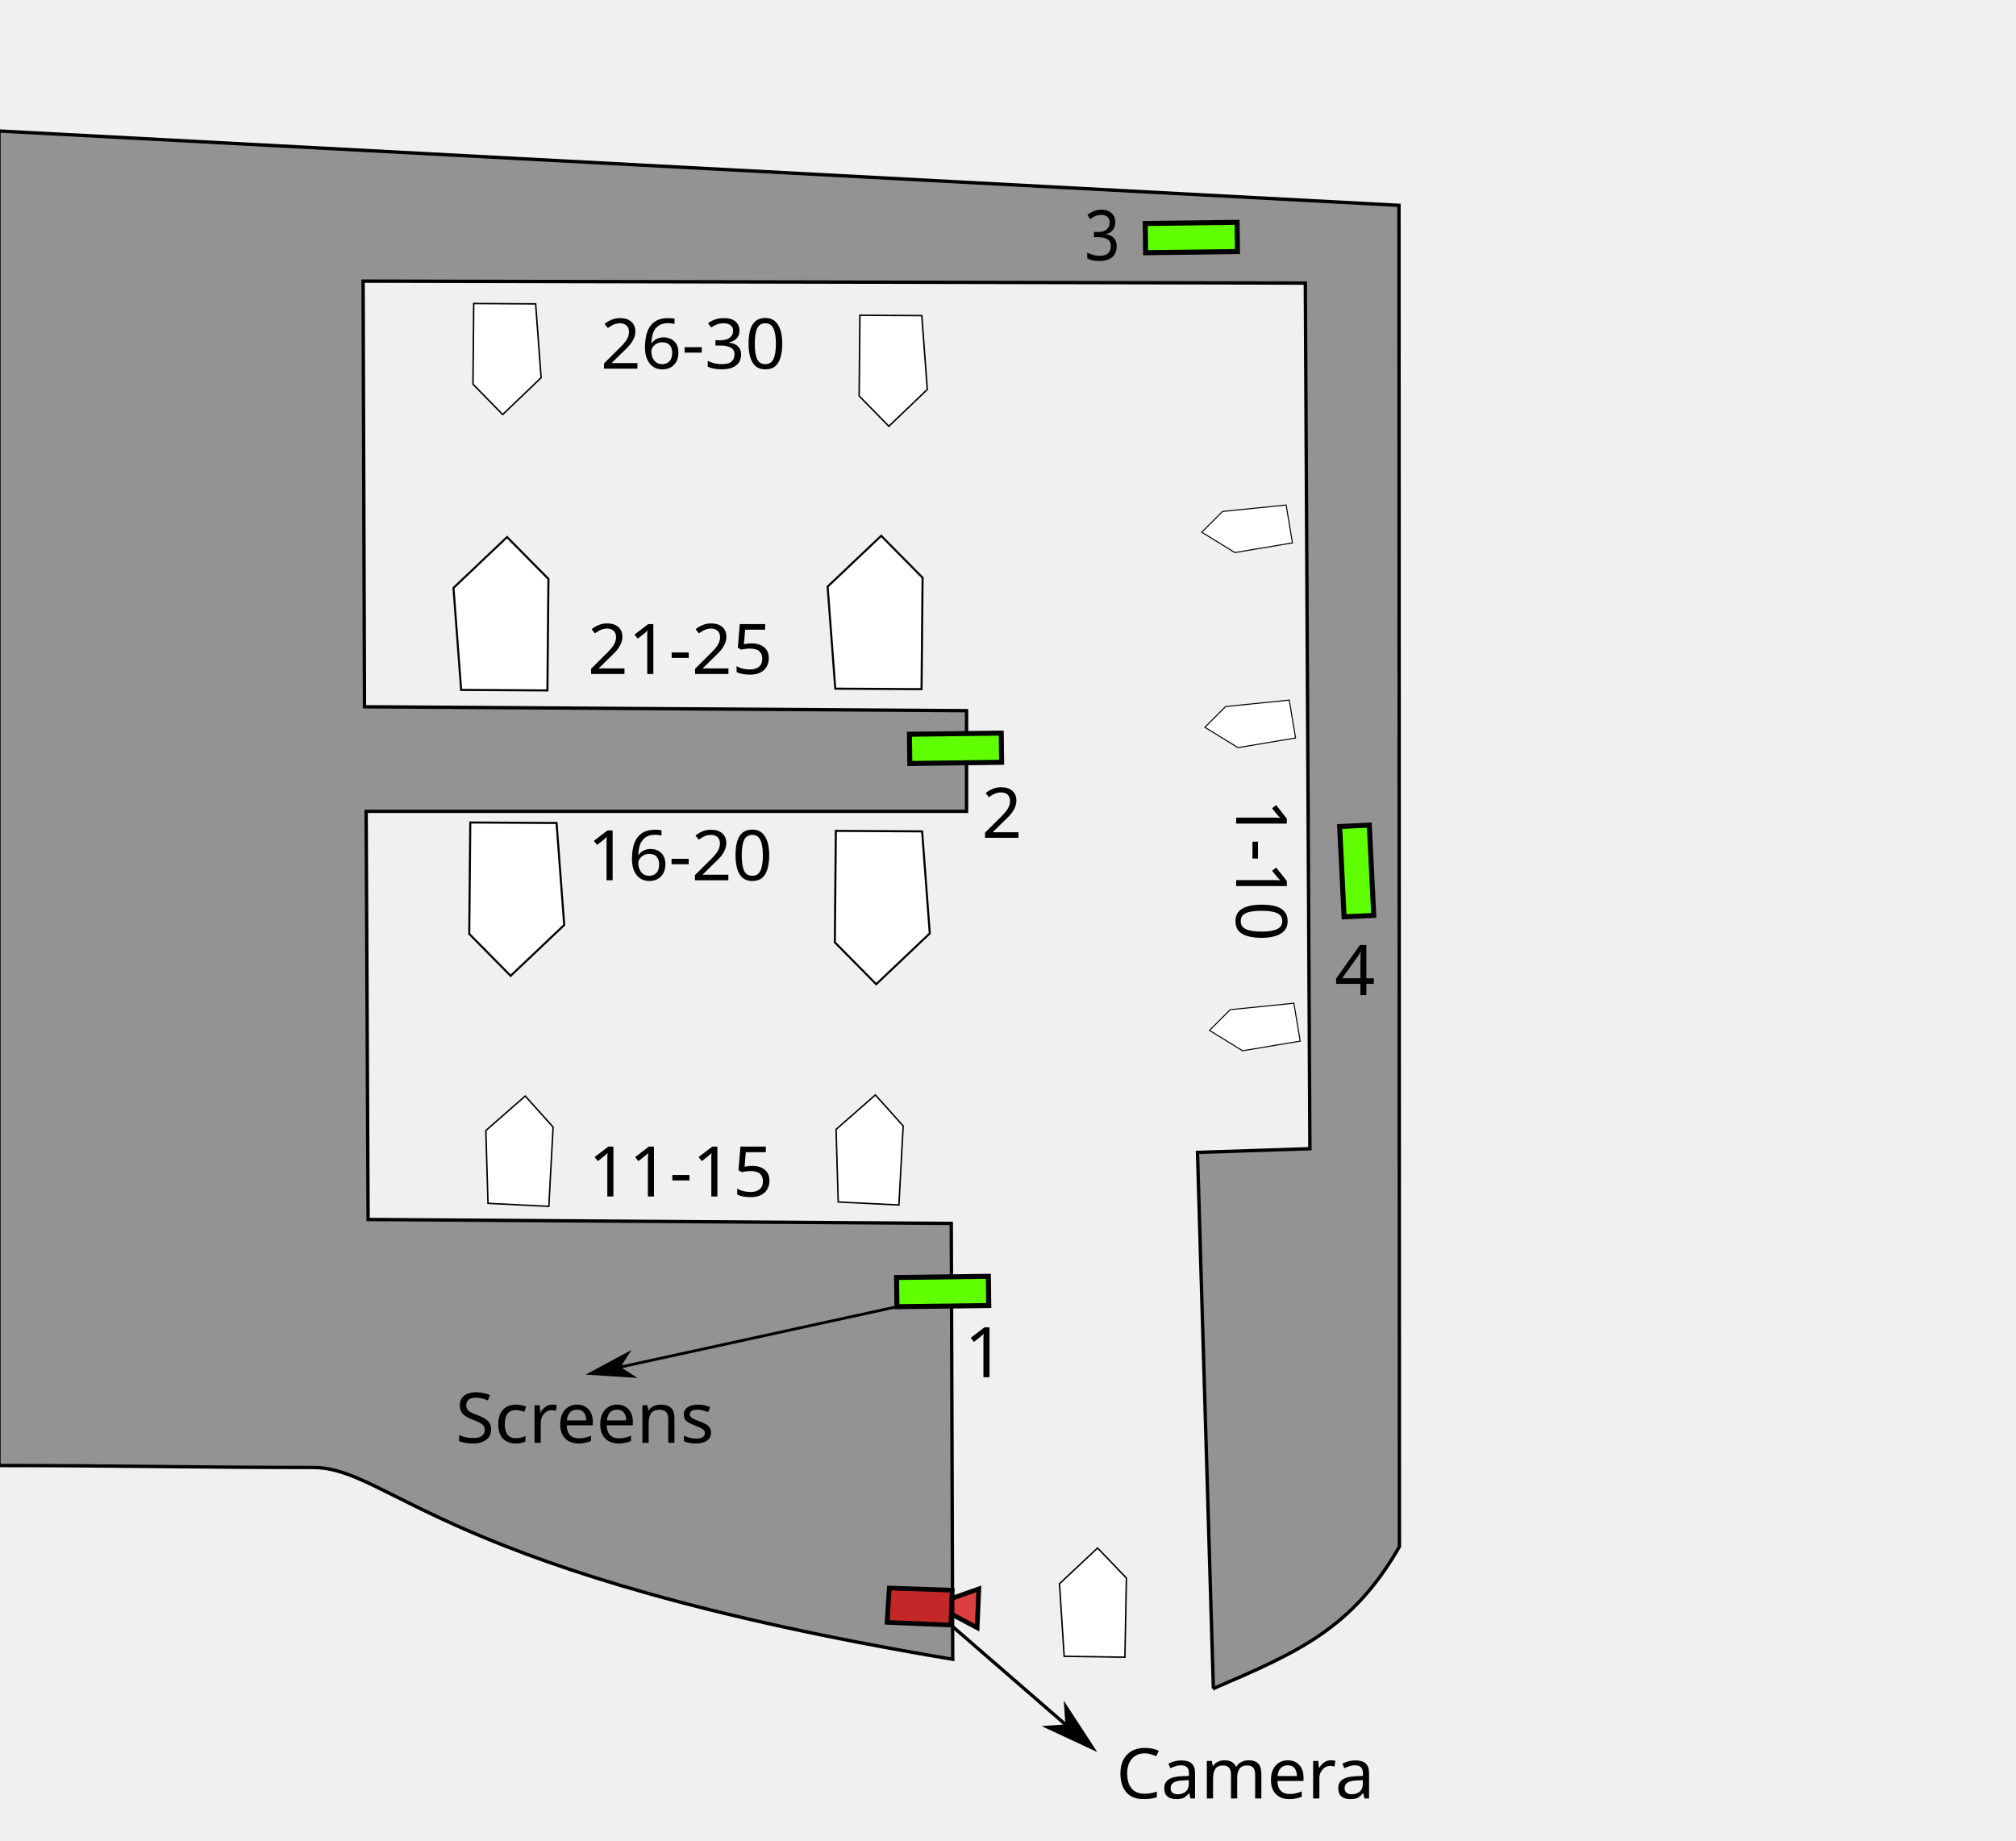
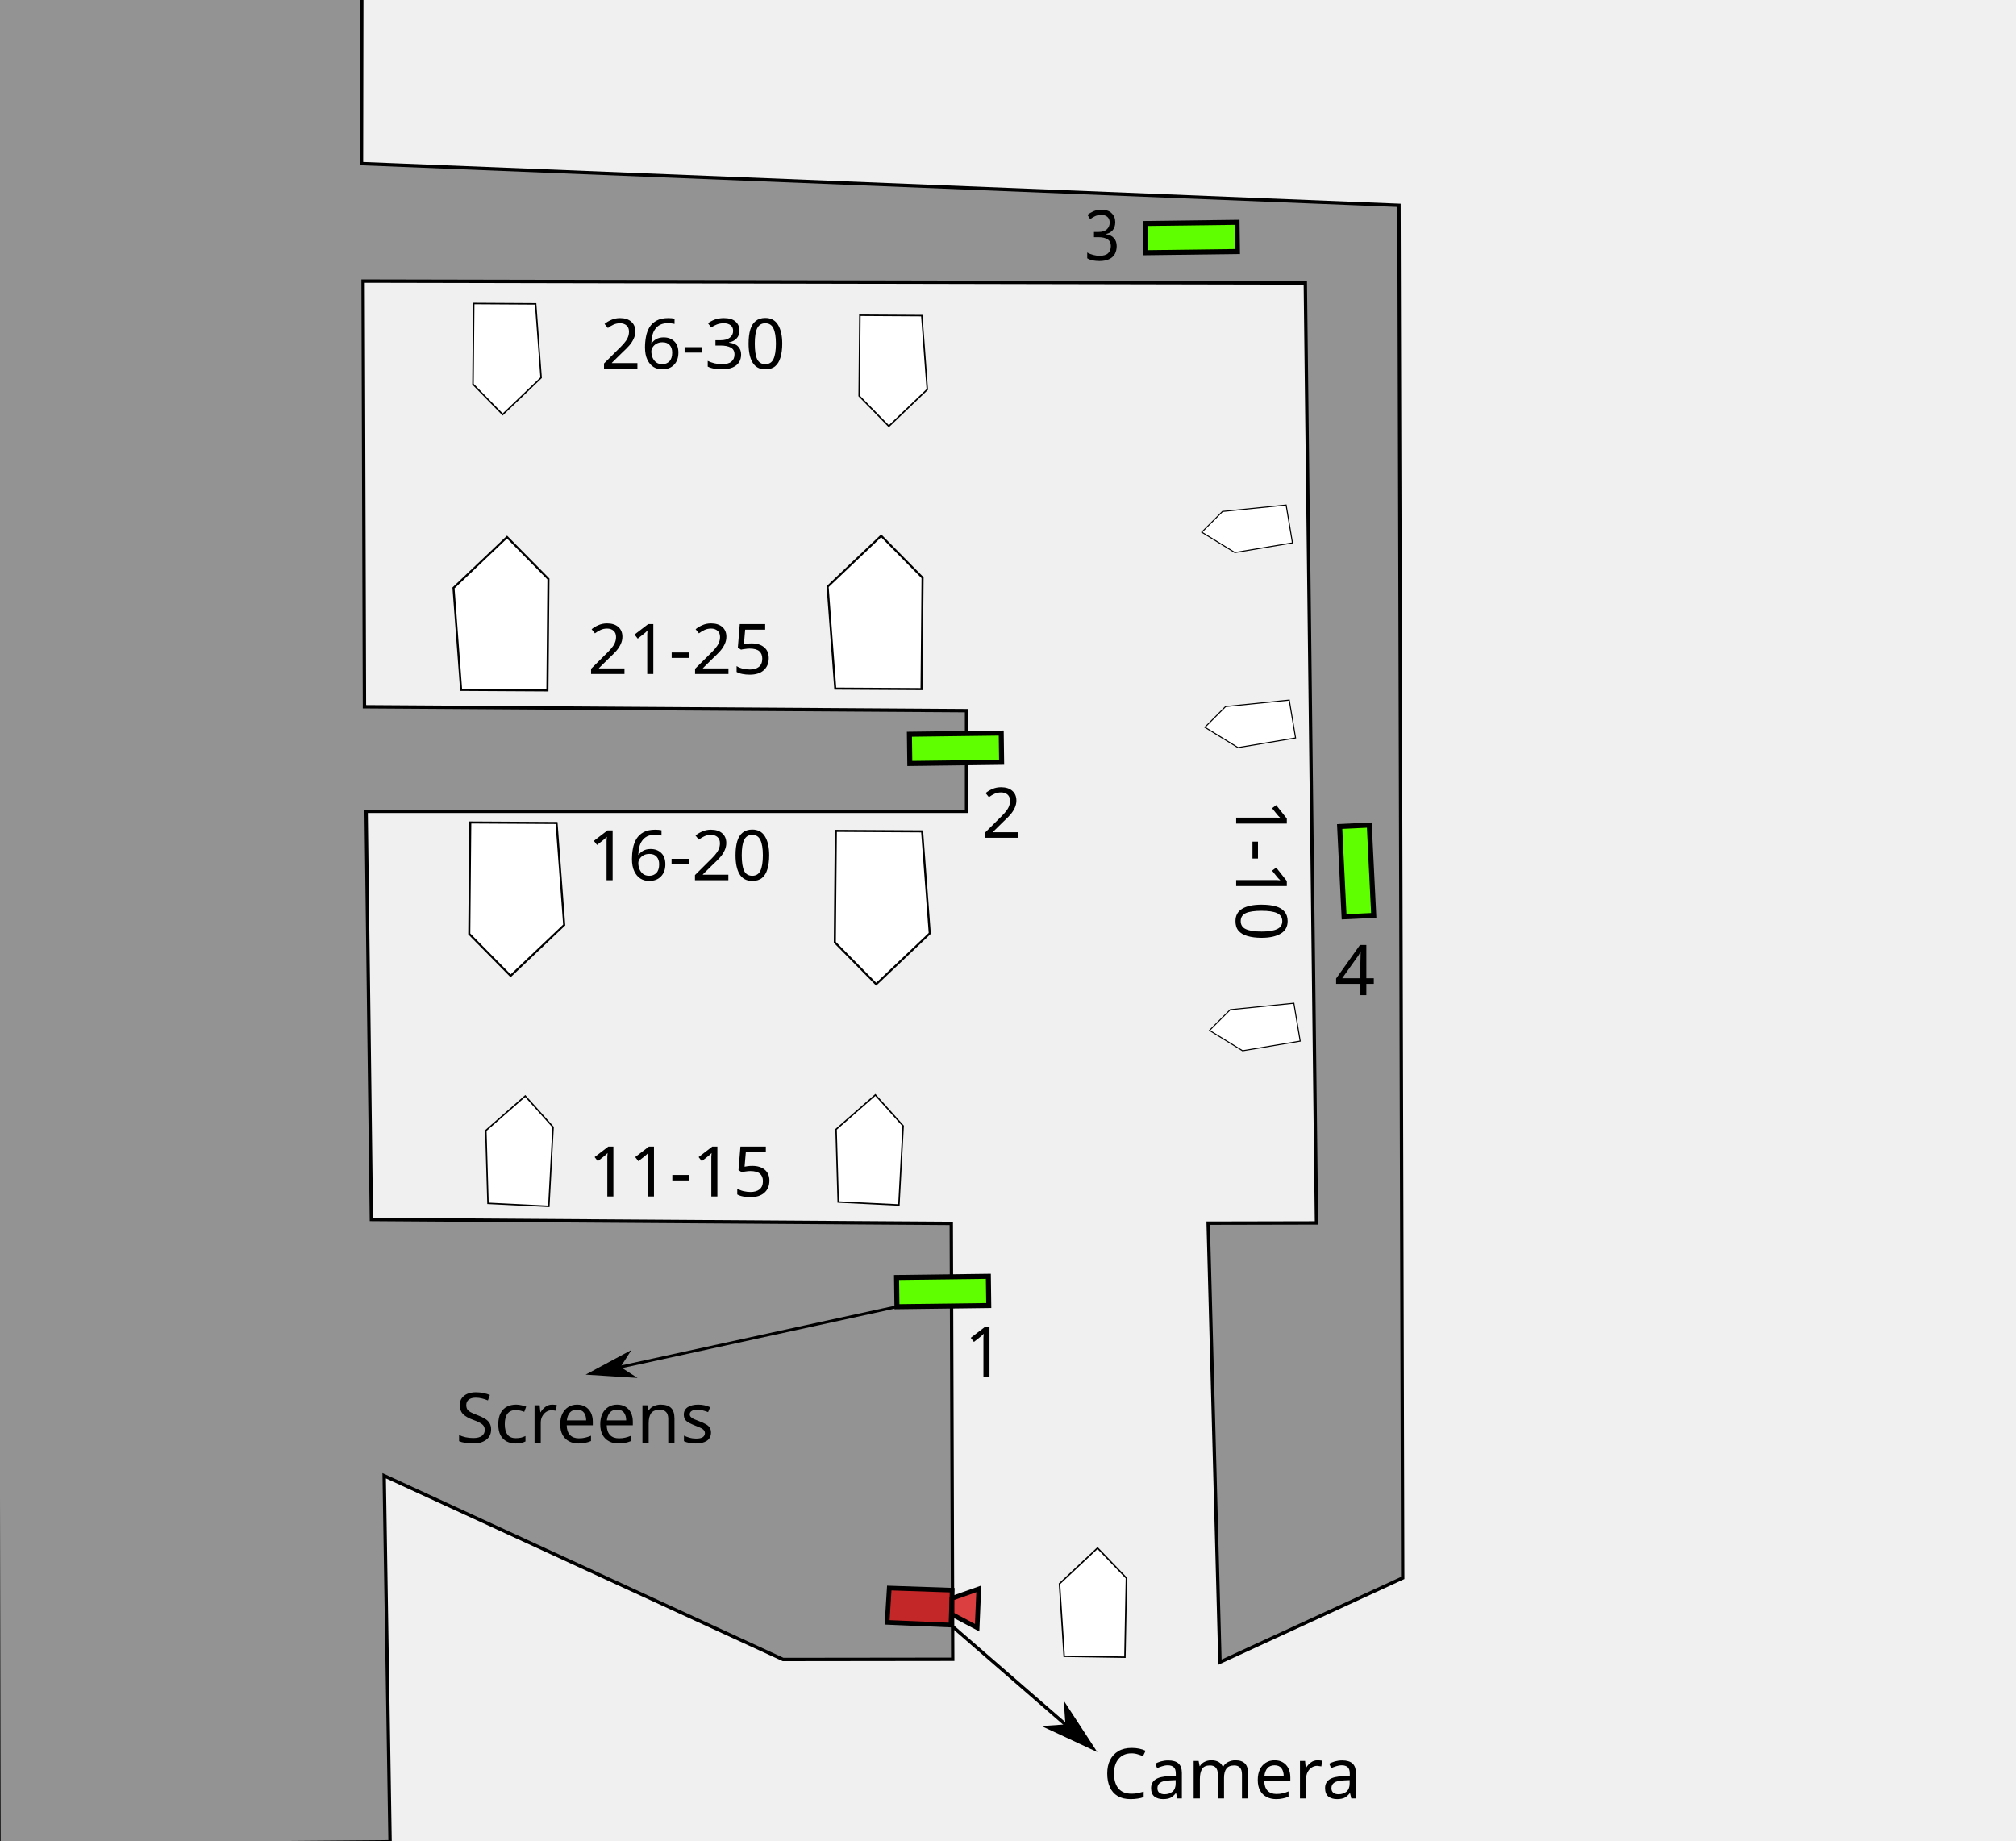
- <svg xmlns="http://www.w3.org/2000/svg" id="svg8" version="1.1" viewBox="0 0 230 210" height="210mm" width="230mm">
+ <svg xmlns="http://www.w3.org/2000/svg" width="230mm" height="210mm" viewBox="0 0 230 210" version="1.1" id="svg8">
  <defs id="defs2">
-     <marker orient="auto" refY="0" refX="0" id="marker1196" style="overflow:visible">
-       <path id="path1194" d="M 0,0 5,-5 -12.5,0 5,5 Z" style="fill:#000000;fill-opacity:1;fill-rule:evenodd;stroke:#000000;stroke-width:1pt;stroke-opacity:1" transform="matrix(-0.8,0,0,-0.8,-10,0)" />
+     <marker style="overflow:visible" id="marker1196" refX="0" refY="0" orient="auto">
+       <path transform="matrix(-0.8,0,0,-0.8,-10,0)" style="fill:#000000;fill-opacity:1;fill-rule:evenodd;stroke:#000000;stroke-width:1pt;stroke-opacity:1" d="M 0,0 5,-5 -12.5,0 5,5 Z" id="path1194" />
    </marker>
-     <marker orient="auto" refY="0" refX="0" id="marker1168" style="overflow:visible">
-       <path id="path1166" d="M 0,0 5,-5 -12.5,0 5,5 Z" style="fill:#000000;fill-opacity:1;fill-rule:evenodd;stroke:#000000;stroke-width:1pt;stroke-opacity:1" transform="matrix(-0.8,0,0,-0.8,-10,0)" />
+     <marker style="overflow:visible" id="marker1168" refX="0" refY="0" orient="auto">
+       <path transform="matrix(-0.8,0,0,-0.8,-10,0)" style="fill:#000000;fill-opacity:1;fill-rule:evenodd;stroke:#000000;stroke-width:1pt;stroke-opacity:1" d="M 0,0 5,-5 -12.5,0 5,5 Z" id="path1166" />
    </marker>
-     <marker orient="auto" refY="0" refX="0" id="Arrow1Lend" style="overflow:visible">
-       <path id="path1012" d="M 0,0 5,-5 -12.5,0 5,5 Z" style="fill:#000000;fill-opacity:1;fill-rule:evenodd;stroke:#000000;stroke-width:1pt;stroke-opacity:1" transform="matrix(-0.8,0,0,-0.8,-10,0)" />
+     <marker style="overflow:visible" id="Arrow1Lend" refX="0" refY="0" orient="auto">
+       <path transform="matrix(-0.8,0,0,-0.8,-10,0)" style="fill:#000000;fill-opacity:1;fill-rule:evenodd;stroke:#000000;stroke-width:1pt;stroke-opacity:1" d="M 0,0 5,-5 -12.5,0 5,5 Z" id="path1012" />
    </marker>
-     <marker orient="auto" refY="0" refX="0" id="Arrow1Lstart" style="overflow:visible">
-       <path id="path1009" d="M 0,0 5,-5 -12.5,0 5,5 Z" style="fill:#000000;fill-opacity:1;fill-rule:evenodd;stroke:#000000;stroke-width:1pt;stroke-opacity:1" transform="matrix(0.8,0,0,0.8,10,0)" />
+     <marker style="overflow:visible" id="Arrow1Lstart" refX="0" refY="0" orient="auto">
+       <path transform="matrix(0.8,0,0,0.8,10,0)" style="fill:#000000;fill-opacity:1;fill-rule:evenodd;stroke:#000000;stroke-width:1pt;stroke-opacity:1" d="M 0,0 5,-5 -12.5,0 5,5 Z" id="path1009" />
    </marker>
  </defs>
  <g id="layer1">
-     <path id="path833" d="m 138.43,192.645 -1.813,-61.17 12.825,-0.423 -0.521,-98.756 -107.496,-0.223 0.158,48.56 68.688,0.446 V 92.564 H 41.772 l 0.223,46.566 66.534,0.446 0.165,49.729 c -58.152,-9.732 -63.994,-21.647 -72.771,-21.882 -13.577,0 -22.467,-0.223 -36.043,-0.223 V 14.945 L 159.606,23.426 159.655,176.449 c -5.383,9.419 -11.748,12.119 -21.226,16.196 z" style="fill:#939393;fill-opacity:1;stroke:#000000;stroke-width:0.384;stroke-linecap:butt;stroke-linejoin:miter;stroke-miterlimit:4;stroke-dasharray:none;stroke-opacity:1" />
-     <text transform="scale(1.007705,0.9923538)" id="text837-3" y="137.556" x="66.602" style="font-style:normal;font-weight:normal;font-size:8.03px;line-height:1.25;font-family:sans-serif;fill:#000000;fill-opacity:1;stroke:none;stroke-width:0.201" xml:space="preserve">
-       <tspan style="stroke-width:0.201" y="137.556" x="66.602" id="tspan835-6">11-15</tspan>
+     <path style="fill:#939393;fill-opacity:1;stroke:#000000;stroke-width:0.384;stroke-linecap:butt;stroke-linejoin:miter;stroke-miterlimit:4;stroke-dasharray:none;stroke-opacity:1" d="m 139.183,189.632 -1.346,-50.082 12.358,-0.026 L 148.92,32.295 41.424,32.072 41.582,80.632 110.27,81.078 V 92.564 H 41.772 l 0.6,46.566 66.157,0.446 0.165,49.729 -19.353,0.023 -45.51,-20.964 0.672,41.764 L -0.121,210.5 -0.497,-0.306 41.276,-0.279 41.243,18.662 159.606,23.426 160.032,180.026 Z" id="path833" />
+     <text xml:space="preserve" style="font-style:normal;font-weight:normal;font-size:8.03px;line-height:1.25;font-family:sans-serif;fill:#000000;fill-opacity:1;stroke:none;stroke-width:0.201" x="66.602" y="137.556" id="text837-3" transform="scale(1.007705,0.9923538)">
+       <tspan id="tspan835-6" x="66.602" y="137.556" style="stroke-width:0.201">11-15</tspan>
    </text>
-     <text transform="scale(1.007705,0.9923538)" id="text837-7" y="101.206" x="66.517" style="font-style:normal;font-weight:normal;font-size:8.03px;line-height:1.25;font-family:sans-serif;fill:#000000;fill-opacity:1;stroke:none;stroke-width:0.201" xml:space="preserve">
-       <tspan style="stroke-width:0.201" y="101.206" x="66.517" id="tspan835-5">16-20</tspan>
+     <text xml:space="preserve" style="font-style:normal;font-weight:normal;font-size:8.03px;line-height:1.25;font-family:sans-serif;fill:#000000;fill-opacity:1;stroke:none;stroke-width:0.201" x="66.517" y="101.206" id="text837-7" transform="scale(1.007705,0.9923538)">
+       <tspan id="tspan835-5" x="66.517" y="101.206" style="stroke-width:0.201">16-20</tspan>
    </text>
-     <text transform="scale(1.007705,0.9923538)" id="text837-35" y="77.485" x="66.527" style="font-style:normal;font-weight:normal;font-size:8.03px;line-height:1.25;font-family:sans-serif;fill:#000000;fill-opacity:1;stroke:none;stroke-width:0.201" xml:space="preserve">
-       <tspan style="stroke-width:0.201" y="77.485" x="66.527" id="tspan835-62">21-25</tspan>
+     <text xml:space="preserve" style="font-style:normal;font-weight:normal;font-size:8.03px;line-height:1.25;font-family:sans-serif;fill:#000000;fill-opacity:1;stroke:none;stroke-width:0.201" x="66.527" y="77.485" id="text837-35" transform="scale(1.007705,0.9923538)">
+       <tspan id="tspan835-62" x="66.527" y="77.485" style="stroke-width:0.201">21-25</tspan>
    </text>
-     <text transform="scale(1.007705,0.9923538)" id="text837-9" y="42.385" x="67.993" style="font-style:normal;font-weight:normal;font-size:8.03px;line-height:1.25;font-family:sans-serif;fill:#000000;fill-opacity:1;stroke:none;stroke-width:0.201" xml:space="preserve">
-       <tspan style="stroke-width:0.201" y="42.385" x="67.993" id="tspan835-1">26-30</tspan>
+     <text xml:space="preserve" style="font-style:normal;font-weight:normal;font-size:8.03px;line-height:1.25;font-family:sans-serif;fill:#000000;fill-opacity:1;stroke:none;stroke-width:0.201" x="67.993" y="42.385" id="text837-9" transform="scale(1.007705,0.9923538)">
+       <tspan id="tspan835-1" x="67.993" y="42.385" style="stroke-width:0.201">26-30</tspan>
    </text>
-     <text transform="matrix(0,0.9923538,-1.007705,0,0,0)" id="text837-2" y="-139.953" x="91.844" style="font-style:normal;font-weight:normal;font-size:8.03px;line-height:1.25;font-family:sans-serif;fill:#000000;fill-opacity:1;stroke:none;stroke-width:0.201" xml:space="preserve">
-       <tspan style="stroke-width:0.201" y="-139.953" x="91.844" id="tspan835-7">1-10</tspan>
+     <text xml:space="preserve" style="font-style:normal;font-weight:normal;font-size:8.03px;line-height:1.25;font-family:sans-serif;fill:#000000;fill-opacity:1;stroke:none;stroke-width:0.201" x="91.844" y="-139.953" id="text837-2" transform="matrix(0,0.9923538,-1.007705,0,0,0)">
+       <tspan id="tspan835-7" x="91.844" y="-139.953" style="stroke-width:0.201">1-10</tspan>
    </text>
-     <text transform="scale(1.007705,0.9923538)" id="text953" y="158.337" x="109.183" style="font-style:normal;font-weight:normal;font-size:8.03px;line-height:1.25;font-family:sans-serif;fill:#000000;fill-opacity:1;stroke:none;stroke-width:0.201" xml:space="preserve">
-       <tspan style="stroke-width:0.201" y="158.337" x="109.183" id="tspan951">1</tspan>
+     <text xml:space="preserve" style="font-style:normal;font-weight:normal;font-size:8.03px;line-height:1.25;font-family:sans-serif;fill:#000000;fill-opacity:1;stroke:none;stroke-width:0.201" x="109.183" y="158.337" id="text953" transform="scale(1.007705,0.9923538)">
+       <tspan id="tspan951" x="109.183" y="158.337" style="stroke-width:0.201">1</tspan>
    </text>
-     <text transform="scale(1.007705,0.9923538)" id="text953-6" y="96.322" x="111.133" style="font-style:normal;font-weight:normal;font-size:8.03px;line-height:1.25;font-family:sans-serif;fill:#000000;fill-opacity:1;stroke:none;stroke-width:0.201" xml:space="preserve">
-       <tspan style="stroke-width:0.201" y="96.322" x="111.133" id="tspan951-0">2</tspan>
+     <text xml:space="preserve" style="font-style:normal;font-weight:normal;font-size:8.03px;line-height:1.25;font-family:sans-serif;fill:#000000;fill-opacity:1;stroke:none;stroke-width:0.201" x="111.133" y="96.322" id="text953-6" transform="scale(1.007705,0.9923538)">
+       <tspan id="tspan951-0" x="111.133" y="96.322" style="stroke-width:0.201">2</tspan>
    </text>
-     <text transform="scale(0.9479036,1.05496)" id="text953-62" y="28.15" x="130.513" style="font-style:normal;font-weight:normal;font-size:7.553px;line-height:1.25;font-family:sans-serif;fill:#000000;fill-opacity:1;stroke:none;stroke-width:0.189" xml:space="preserve">
-       <tspan style="stroke-width:0.189" y="28.15" x="130.513" id="tspan951-6">3</tspan>
+     <text xml:space="preserve" style="font-style:normal;font-weight:normal;font-size:7.553px;line-height:1.25;font-family:sans-serif;fill:#000000;fill-opacity:1;stroke:none;stroke-width:0.189" x="130.513" y="28.15" id="text953-62" transform="scale(0.9479036,1.05496)">
+       <tspan id="tspan951-6" x="130.513" y="28.15" style="stroke-width:0.189">3</tspan>
    </text>
-     <text transform="scale(1.007705,0.9923538)" id="text953-1" y="114.403" x="151.098" style="font-style:normal;font-weight:normal;font-size:8.03px;line-height:1.25;font-family:sans-serif;fill:#000000;fill-opacity:1;stroke:none;stroke-width:0.201" xml:space="preserve">
-       <tspan style="stroke-width:0.201" y="114.403" x="151.098" id="tspan951-8">4</tspan>
+     <text xml:space="preserve" style="font-style:normal;font-weight:normal;font-size:8.03px;line-height:1.25;font-family:sans-serif;fill:#000000;fill-opacity:1;stroke:none;stroke-width:0.201" x="151.098" y="114.403" id="text953-1" transform="scale(1.007705,0.9923538)">
+       <tspan id="tspan951-8" x="151.098" y="114.403" style="stroke-width:0.201">4</tspan>
    </text>
-     <text transform="scale(1.007705,0.9923538)" id="text1005" y="165.876" x="51.569" style="font-style:normal;font-weight:normal;font-size:8.03px;line-height:1.25;font-family:sans-serif;fill:#000000;fill-opacity:1;stroke:none;stroke-width:0.201" xml:space="preserve">
-       <tspan style="stroke-width:0.201" y="165.876" x="51.569" id="tspan1003">Screens</tspan>
+     <text xml:space="preserve" style="font-style:normal;font-weight:normal;font-size:8.03px;line-height:1.25;font-family:sans-serif;fill:#000000;fill-opacity:1;stroke:none;stroke-width:0.201" x="51.569" y="165.876" id="text1005" transform="scale(1.007705,0.9923538)">
+       <tspan id="tspan1003" x="51.569" y="165.876" style="stroke-width:0.201">Screens</tspan>
    </text>
-     <path id="path1007" d="m 102.33,149.08 -34.907,7.615" style="fill:none;stroke:#000000;stroke-width:0.321;stroke-linecap:butt;stroke-linejoin:miter;stroke-miterlimit:4;stroke-dasharray:none;stroke-opacity:1;marker-end:url(#Arrow1Lend)" />
-     <path id="path872" d="m 102.554,137.474 0.485,-9.019 -3.17,-3.536 -4.483,3.928 0.244,8.286 z" style="fill:#ffffff;fill-opacity:1;stroke:#000000;stroke-width:0.166px;stroke-linecap:butt;stroke-linejoin:miter;stroke-opacity:1" />
-     <path id="path872-3" d="m 62.615,137.628 0.486,-9.04 -3.178,-3.544 -4.494,3.937 0.245,8.305 z" style="fill:#ffffff;fill-opacity:1;stroke:#000000;stroke-width:0.166px;stroke-linecap:butt;stroke-linejoin:miter;stroke-opacity:1" />
-     <path id="path872-6" d="m 53.653,93.836 -0.116,12.714 4.721,4.78 6.11,-5.798 -0.872,-11.639 z" style="fill:#ffffff;fill-opacity:1;stroke:#000000;stroke-width:0.235px;stroke-linecap:butt;stroke-linejoin:miter;stroke-opacity:1" />
-     <path id="path872-5-6-2" d="m 128.339,189.067 0.17,-9.03 -3.292,-3.427 -4.343,4.078 0.534,8.273 z" style="fill:#ffffff;fill-opacity:1;stroke:#000000;stroke-width:0.166px;stroke-linecap:butt;stroke-linejoin:miter;stroke-opacity:1" />
-     <text transform="scale(1.007705,0.9923538)" id="text1005-9" y="206.767" x="126.364" style="font-style:normal;font-weight:normal;font-size:8.03px;line-height:1.25;font-family:sans-serif;fill:#000000;fill-opacity:1;stroke:none;stroke-width:0.201" xml:space="preserve">
-       <tspan style="stroke-width:0.201" y="206.767" x="126.364" id="tspan1003-1">Camera</tspan>
+     <path style="fill:none;stroke:#000000;stroke-width:0.321;stroke-linecap:butt;stroke-linejoin:miter;stroke-miterlimit:4;stroke-dasharray:none;stroke-opacity:1;marker-end:url(#Arrow1Lend)" d="m 102.33,149.08 -34.907,7.615" id="path1007" />
+     <path style="fill:#ffffff;fill-opacity:1;stroke:#000000;stroke-width:0.166px;stroke-linecap:butt;stroke-linejoin:miter;stroke-opacity:1" d="m 102.554,137.474 0.485,-9.019 -3.17,-3.536 -4.483,3.928 0.244,8.286 z" id="path872" />
+     <path style="fill:#ffffff;fill-opacity:1;stroke:#000000;stroke-width:0.166px;stroke-linecap:butt;stroke-linejoin:miter;stroke-opacity:1" d="m 62.615,137.628 0.486,-9.04 -3.178,-3.544 -4.494,3.937 0.245,8.305 z" id="path872-3" />
+     <path style="fill:#ffffff;fill-opacity:1;stroke:#000000;stroke-width:0.235px;stroke-linecap:butt;stroke-linejoin:miter;stroke-opacity:1" d="m 53.653,93.836 -0.116,12.714 4.721,4.78 6.11,-5.798 -0.872,-11.639 z" id="path872-6" />
+     <path style="fill:#ffffff;fill-opacity:1;stroke:#000000;stroke-width:0.166px;stroke-linecap:butt;stroke-linejoin:miter;stroke-opacity:1" d="m 128.339,189.067 0.17,-9.03 -3.292,-3.427 -4.343,4.078 0.534,8.273 z" id="path872-5-6-2" />
+     <text xml:space="preserve" style="font-style:normal;font-weight:normal;font-size:8.03px;line-height:1.25;font-family:sans-serif;fill:#000000;fill-opacity:1;stroke:none;stroke-width:0.201" x="124.87" y="206.767" id="text1005-9" transform="scale(1.007705,0.9923538)">
+       <tspan id="tspan1003-1" x="124.87" y="206.767" style="stroke-width:0.201">Camera</tspan>
    </text>
-     <rect transform="matrix(0.01320986,0.9999128,-0.9999182,0.01279103,0,0)" y="-110.827" x="147.042" height="10.475" width="3.335" id="rect2115-3-6-8-0-7" style="fill:#5fff00;fill-opacity:1;stroke:#000000;stroke-width:0.573;stroke-miterlimit:4;stroke-dasharray:none;stroke-opacity:1" />
-     <rect transform="matrix(0.01320986,0.9999128,-0.9999182,0.01279103,0,0)" y="-113.113" x="85.09" height="10.475" width="3.335" id="rect2115-3-6-8-0-7-9" style="fill:#5fff00;fill-opacity:1;stroke:#000000;stroke-width:0.573;stroke-miterlimit:4;stroke-dasharray:none;stroke-opacity:1" />
-     <rect transform="matrix(0.01320986,0.9999128,-0.9999182,0.01279103,0,0)" y="-140.784" x="27.167" height="10.475" width="3.335" id="rect2115-3-6-8-0-7-3" style="fill:#5fff00;fill-opacity:1;stroke:#000000;stroke-width:0.573;stroke-miterlimit:4;stroke-dasharray:none;stroke-opacity:1" />
-     <rect transform="matrix(-0.9988661,0.04760852,-0.04906928,-0.9987954,0,0)" y="-111.781" x="-151.413" height="10.316" width="3.386" id="rect2115-3-6-8-0-7-6" style="fill:#5fff00;fill-opacity:1;stroke:#000000;stroke-width:0.573;stroke-miterlimit:4;stroke-dasharray:none;stroke-opacity:1" />
-     <g transform="matrix(2.014005,0.06886301,-0.06992829,1.983324,-11.36632,4.683464)" style="fill:#d40000;fill-opacity:0.738;stroke:#000000;stroke-opacity:1" id="g1192-7-0">
-       <path id="path1186-1-6" d="m 59.037,86.938 h 3.563 v 2.008 l -3.616,-0.031 z" style="fill:#d40000;fill-opacity:0.738;stroke:#000000;stroke-width:0.265px;stroke-linecap:butt;stroke-linejoin:miter;stroke-opacity:1" />
-       <path id="path1188-7-2" d="m 64.104,86.81 -1.5,0.599 0.032,0.92 1.452,0.717 z" style="fill:#d40000;fill-opacity:0.738;stroke:#000000;stroke-width:0.265px;stroke-linecap:butt;stroke-linejoin:miter;stroke-opacity:1" />
+     <rect style="fill:#5fff00;fill-opacity:1;stroke:#000000;stroke-width:0.573;stroke-miterlimit:4;stroke-dasharray:none;stroke-opacity:1" id="rect2115-3-6-8-0-7" width="3.335" height="10.475" x="147.042" y="-110.827" transform="matrix(0.01320986,0.9999128,-0.9999182,0.01279103,0,0)" />
+     <rect style="fill:#5fff00;fill-opacity:1;stroke:#000000;stroke-width:0.573;stroke-miterlimit:4;stroke-dasharray:none;stroke-opacity:1" id="rect2115-3-6-8-0-7-9" width="3.335" height="10.475" x="85.09" y="-113.113" transform="matrix(0.01320986,0.9999128,-0.9999182,0.01279103,0,0)" />
+     <rect style="fill:#5fff00;fill-opacity:1;stroke:#000000;stroke-width:0.573;stroke-miterlimit:4;stroke-dasharray:none;stroke-opacity:1" id="rect2115-3-6-8-0-7-3" width="3.335" height="10.475" x="27.167" y="-140.784" transform="matrix(0.01320986,0.9999128,-0.9999182,0.01279103,0,0)" />
+     <rect style="fill:#5fff00;fill-opacity:1;stroke:#000000;stroke-width:0.573;stroke-miterlimit:4;stroke-dasharray:none;stroke-opacity:1" id="rect2115-3-6-8-0-7-6" width="3.386" height="10.316" x="-151.413" y="-111.781" transform="matrix(-0.9988661,0.04760852,-0.04906928,-0.9987954,0,0)" />
+     <g id="g1192-7-0" style="fill:#d40000;fill-opacity:0.738;stroke:#000000;stroke-opacity:1" transform="matrix(2.014005,0.06886301,-0.06992829,1.983324,-11.36632,4.683464)">
+       <path style="fill:#d40000;fill-opacity:0.738;stroke:#000000;stroke-width:0.265px;stroke-linecap:butt;stroke-linejoin:miter;stroke-opacity:1" d="m 59.037,86.938 h 3.563 v 2.008 l -3.616,-0.031 z" id="path1186-1-6" />
+       <path style="fill:#d40000;fill-opacity:0.738;stroke:#000000;stroke-width:0.265px;stroke-linecap:butt;stroke-linejoin:miter;stroke-opacity:1" d="m 64.104,86.81 -1.5,0.599 0.032,0.92 1.452,0.717 z" id="path1188-7-2" />
    </g>
-     <path id="path1158" d="m 108.489,185.403 16.14,14.002" style="fill:none;stroke:#000000;stroke-width:0.379;stroke-linecap:butt;stroke-linejoin:miter;stroke-miterlimit:4;stroke-dasharray:none;stroke-opacity:1;marker-end:url(#marker1196)" />
-     <path style="fill:#ffffff;fill-opacity:1;stroke:#000000;stroke-width:0.118px;stroke-linecap:butt;stroke-linejoin:miter;stroke-opacity:1" d="m 146.731,57.617 -7.259,0.735 -2.364,2.366 3.775,2.321 6.57,-1.102 z" id="path872-5-6-5" />
-     <path style="fill:#ffffff;fill-opacity:1;stroke:#000000;stroke-width:0.169px;stroke-linecap:butt;stroke-linejoin:miter;stroke-opacity:1" d="m 54.045,34.628 -0.083,9.203 3.388,3.46 4.385,-4.197 -0.626,-8.424 z" id="path872-6-8" />
-     <path style="fill:#ffffff;fill-opacity:1;stroke:#000000;stroke-width:0.169px;stroke-linecap:butt;stroke-linejoin:miter;stroke-opacity:1" d="m 98.102,35.967 -0.083,9.203 3.388,3.46 4.385,-4.197 -0.626,-8.424 z" id="path872-6-4" />
-     <path style="fill:#ffffff;fill-opacity:1;stroke:#000000;stroke-width:0.235px;stroke-linecap:butt;stroke-linejoin:miter;stroke-opacity:1" d="m 95.36,94.793 -0.116,12.714 4.721,4.78 6.11,-5.798 -0.872,-11.639 z" id="path872-6-6" />
-     <path style="fill:#ffffff;fill-opacity:1;stroke:#000000;stroke-width:0.235px;stroke-linecap:butt;stroke-linejoin:miter;stroke-opacity:1" d="m 62.453,78.769 0.116,-12.714 -4.721,-4.78 -6.11,5.798 0.872,11.639 z" id="path872-6-1" />
-     <path id="path872-6-1-3" d="m 105.137,78.623 0.116,-12.714 -4.721,-4.78 -6.11,5.798 0.872,11.639 z" style="fill:#ffffff;fill-opacity:1;stroke:#000000;stroke-width:0.235px;stroke-linecap:butt;stroke-linejoin:miter;stroke-opacity:1" />
-     <path id="path872-5-6-5-4" d="m 147.086,79.873 -7.259,0.735 -2.364,2.366 3.775,2.321 6.57,-1.102 z" style="fill:#ffffff;fill-opacity:1;stroke:#000000;stroke-width:0.118px;stroke-linecap:butt;stroke-linejoin:miter;stroke-opacity:1" />
-     <path style="fill:#ffffff;fill-opacity:1;stroke:#000000;stroke-width:0.118px;stroke-linecap:butt;stroke-linejoin:miter;stroke-opacity:1" d="m 147.613,114.457 -7.259,0.735 -2.364,2.366 3.775,2.321 6.57,-1.102 z" id="path872-5-6-5-4-2" />
+     <path style="fill:none;stroke:#000000;stroke-width:0.379;stroke-linecap:butt;stroke-linejoin:miter;stroke-miterlimit:4;stroke-dasharray:none;stroke-opacity:1;marker-end:url(#marker1196)" d="m 108.489,185.403 16.14,14.002" id="path1158" />
+     <path id="path872-5-6-5" d="m 146.731,57.617 -7.259,0.735 -2.364,2.366 3.775,2.321 6.57,-1.102 z" style="fill:#ffffff;fill-opacity:1;stroke:#000000;stroke-width:0.118px;stroke-linecap:butt;stroke-linejoin:miter;stroke-opacity:1" />
+     <path id="path872-6-8" d="m 54.045,34.628 -0.083,9.203 3.388,3.46 4.385,-4.197 -0.626,-8.424 z" style="fill:#ffffff;fill-opacity:1;stroke:#000000;stroke-width:0.169px;stroke-linecap:butt;stroke-linejoin:miter;stroke-opacity:1" />
+     <path id="path872-6-4" d="m 98.102,35.967 -0.083,9.203 3.388,3.46 4.385,-4.197 -0.626,-8.424 z" style="fill:#ffffff;fill-opacity:1;stroke:#000000;stroke-width:0.169px;stroke-linecap:butt;stroke-linejoin:miter;stroke-opacity:1" />
+     <path id="path872-6-6" d="m 95.36,94.793 -0.116,12.714 4.721,4.78 6.11,-5.798 -0.872,-11.639 z" style="fill:#ffffff;fill-opacity:1;stroke:#000000;stroke-width:0.235px;stroke-linecap:butt;stroke-linejoin:miter;stroke-opacity:1" />
+     <path id="path872-6-1" d="m 62.453,78.769 0.116,-12.714 -4.721,-4.78 -6.11,5.798 0.872,11.639 z" style="fill:#ffffff;fill-opacity:1;stroke:#000000;stroke-width:0.235px;stroke-linecap:butt;stroke-linejoin:miter;stroke-opacity:1" />
+     <path style="fill:#ffffff;fill-opacity:1;stroke:#000000;stroke-width:0.235px;stroke-linecap:butt;stroke-linejoin:miter;stroke-opacity:1" d="m 105.137,78.623 0.116,-12.714 -4.721,-4.78 -6.11,5.798 0.872,11.639 z" id="path872-6-1-3" />
+     <path style="fill:#ffffff;fill-opacity:1;stroke:#000000;stroke-width:0.118px;stroke-linecap:butt;stroke-linejoin:miter;stroke-opacity:1" d="m 147.086,79.873 -7.259,0.735 -2.364,2.366 3.775,2.321 6.57,-1.102 z" id="path872-5-6-5-4" />
+     <path id="path872-5-6-5-4-2" d="m 147.613,114.457 -7.259,0.735 -2.364,2.366 3.775,2.321 6.57,-1.102 z" style="fill:#ffffff;fill-opacity:1;stroke:#000000;stroke-width:0.118px;stroke-linecap:butt;stroke-linejoin:miter;stroke-opacity:1" />
  </g>
</svg>
